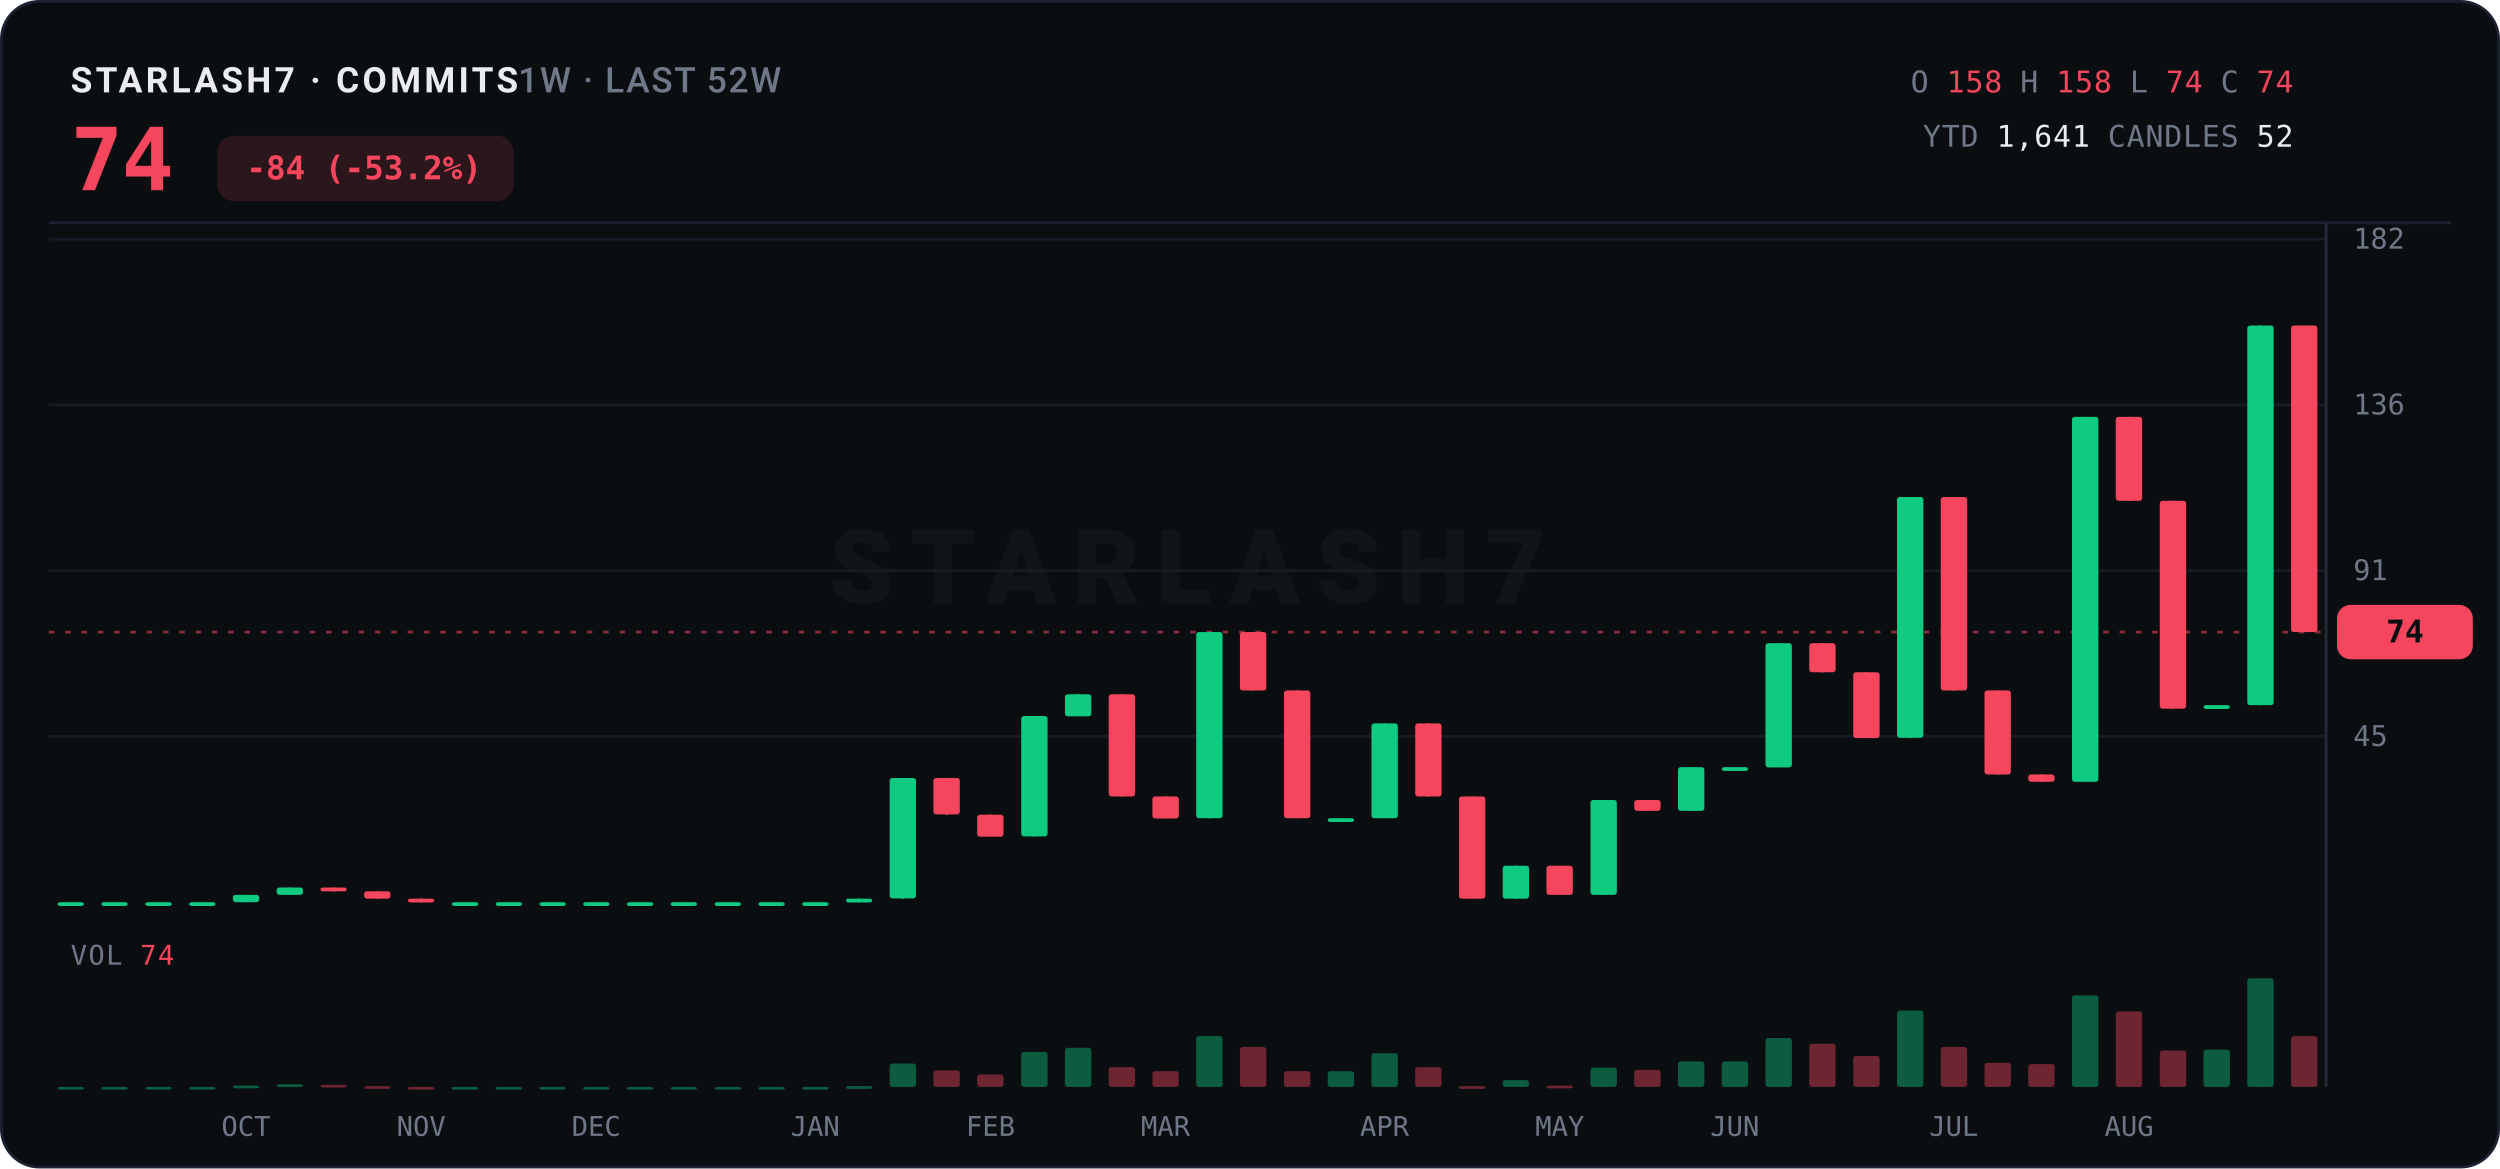
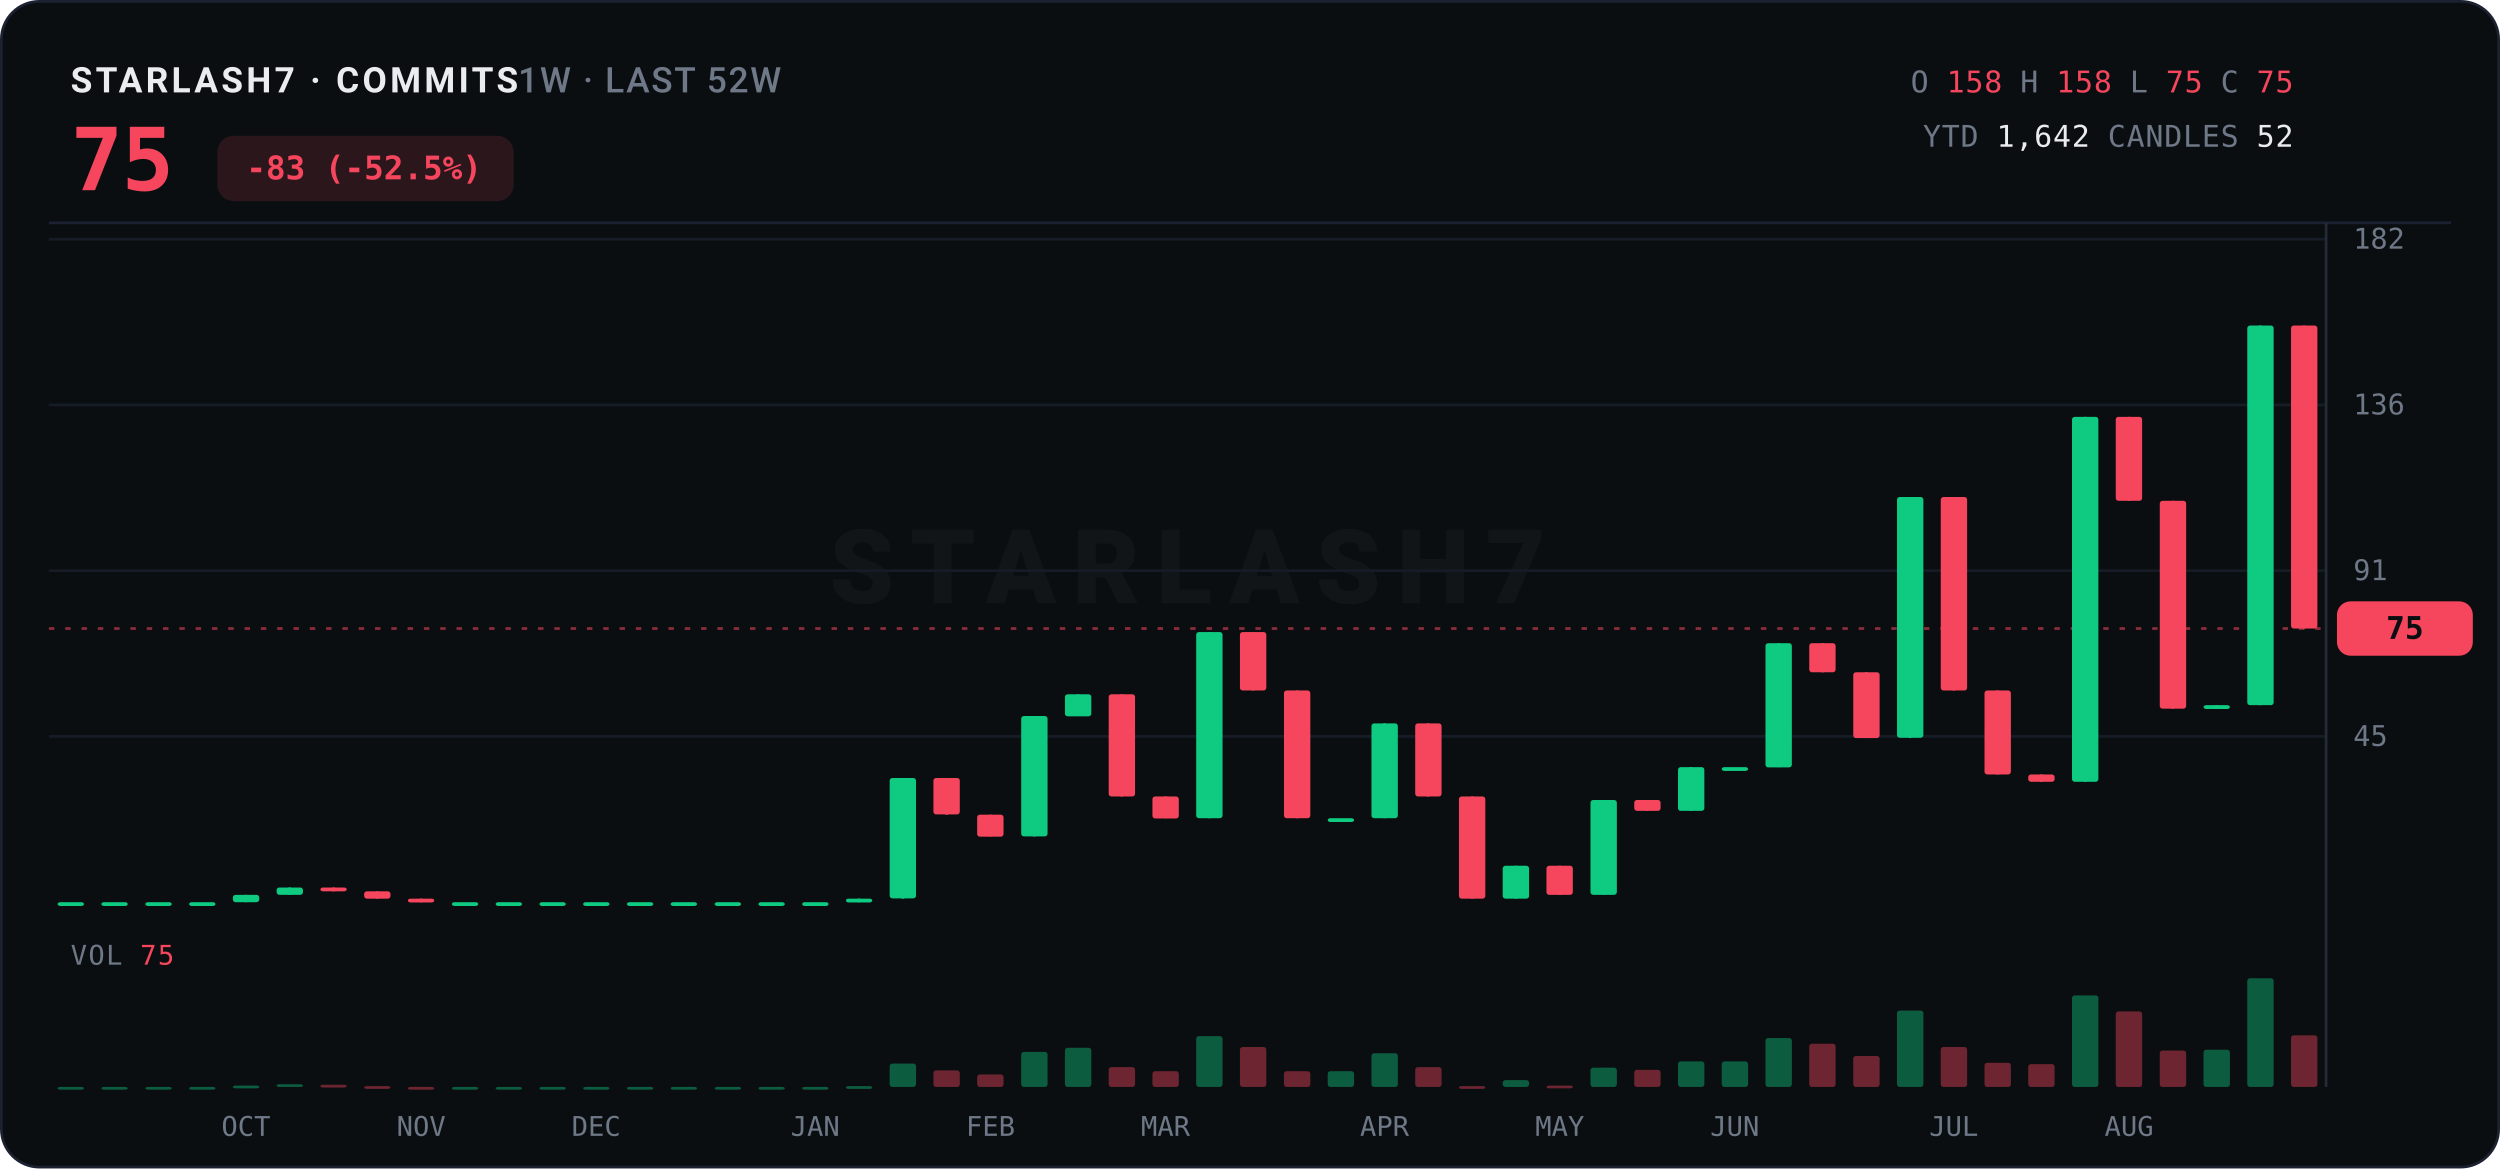
<svg xmlns="http://www.w3.org/2000/svg" width="920" height="430" viewBox="0 0 920 430">
  <rect x="0.5" y="0.5" width="919" height="429" rx="14" fill="#0B0E11" stroke="#1B2130" />
  <text x="26" y="34" font-family="ui-sans-serif,system-ui,-apple-system,'Segoe UI',Roboto,sans-serif" font-size="13" font-weight="700" letter-spacing="1.2" fill="#EAECEF">STARLASH7 · COMMITS<tspan fill="#6E7887" font-weight="500" letter-spacing="0.6">  1W · LAST 52W</tspan>
  </text>
-   <text x="26" y="70" font-family="ui-monospace,'SF Mono',SFMono-Regular,Menlo,Consolas,monospace" font-size="32" font-weight="800" fill="#F6465D" letter-spacing="-0.5">74</text>
+   <text x="26" y="70" font-family="ui-monospace,'SF Mono',SFMono-Regular,Menlo,Consolas,monospace" font-size="32" font-weight="800" fill="#F6465D" letter-spacing="-0.5">75</text>
  <rect x="80" y="50" width="109" height="24" rx="6" fill="#F6465D" opacity="0.14" />
-   <text x="134" y="66" text-anchor="middle" font-family="ui-monospace,'SF Mono',SFMono-Regular,Menlo,Consolas,monospace" font-size="12" font-weight="700" fill="#F6465D">-84 (-53.2%)</text>
+   <text x="134" y="66" text-anchor="middle" font-family="ui-monospace,'SF Mono',SFMono-Regular,Menlo,Consolas,monospace" font-size="12" font-weight="700" fill="#F6465D">-83 (-52.5%)</text>
  <text x="844" y="34" text-anchor="end" font-family="ui-monospace,'SF Mono',SFMono-Regular,Menlo,Consolas,monospace" font-size="11" letter-spacing="0.3">
    <tspan fill="#6E7887">O</tspan>
    <tspan fill="#F6465D">158</tspan>
    <tspan fill="#6E7887">H</tspan>
    <tspan fill="#F6465D">158</tspan>
    <tspan fill="#6E7887">L</tspan>
-     <tspan fill="#F6465D">74</tspan>
+     <tspan fill="#F6465D">75</tspan>
    <tspan fill="#6E7887">C</tspan>
-     <tspan fill="#F6465D">74</tspan>
+     <tspan fill="#F6465D">75</tspan>
  </text>
  <text x="844" y="54" text-anchor="end" font-family="ui-monospace,'SF Mono',SFMono-Regular,Menlo,Consolas,monospace" font-size="11" letter-spacing="0.3">
    <tspan fill="#6E7887">YTD</tspan>
-     <tspan fill="#EAECEF">1,641</tspan>
+     <tspan fill="#EAECEF">1,642</tspan>
    <tspan fill="#6E7887">CANDLES</tspan>
    <tspan fill="#EAECEF">52</tspan>
  </text>
  <line x1="18" y1="82" x2="902" y2="82" stroke="#1B2130" stroke-width="1" />
  <text x="437.0" y="222.0" text-anchor="middle" font-family="ui-sans-serif,system-ui,-apple-system,'Segoe UI',Roboto,sans-serif" font-size="38" font-weight="800" letter-spacing="6" fill="#EAECEF" opacity="0.035">STARLASH7</text>
  <line x1="18" y1="271.0" x2="856" y2="271.0" stroke="#161C26" stroke-width="1" />
  <text x="866" y="274.5" font-family="ui-monospace,'SF Mono',SFMono-Regular,Menlo,Consolas,monospace" font-size="10.5" fill="#6E7887">45</text>
  <line x1="18" y1="210.0" x2="856" y2="210.0" stroke="#161C26" stroke-width="1" />
  <text x="866" y="213.5" font-family="ui-monospace,'SF Mono',SFMono-Regular,Menlo,Consolas,monospace" font-size="10.5" fill="#6E7887">91</text>
  <line x1="18" y1="149.0" x2="856" y2="149.0" stroke="#161C26" stroke-width="1" />
  <text x="866" y="152.5" font-family="ui-monospace,'SF Mono',SFMono-Regular,Menlo,Consolas,monospace" font-size="10.5" fill="#6E7887">136</text>
  <line x1="18" y1="88.0" x2="856" y2="88.0" stroke="#161C26" stroke-width="1" />
  <text x="866" y="91.5" font-family="ui-monospace,'SF Mono',SFMono-Regular,Menlo,Consolas,monospace" font-size="10.5" fill="#6E7887">182</text>
  <line x1="856" y1="82" x2="856" y2="400" stroke="#242B38" stroke-width="1" />
-   <line x1="18" y1="232.6" x2="856" y2="232.6" stroke="#F6465D" stroke-width="1" stroke-dasharray="2 4" opacity="0.55" />
-   <rect x="860" y="222.6" width="50" height="20" rx="5" fill="#F6465D" />
-   <text x="885.0" y="236.4" text-anchor="middle" font-family="ui-monospace,'SF Mono',SFMono-Regular,Menlo,Consolas,monospace" font-size="11.5" font-weight="800" fill="#0B0E11">74</text>
+   <line x1="18" y1="231.3" x2="856" y2="231.3" stroke="#F6465D" stroke-width="1" stroke-dasharray="2 4" opacity="0.55" />
+   <rect x="860" y="221.3" width="50" height="20" rx="5" fill="#F6465D" />
+   <text x="885.0" y="235.1" text-anchor="middle" font-family="ui-monospace,'SF Mono',SFMono-Regular,Menlo,Consolas,monospace" font-size="11.5" font-weight="800" fill="#0B0E11">75</text>
  <line x1="26.1" y1="332.0" x2="26.1" y2="332.0" stroke="#0ECB81" stroke-width="1" />
  <rect x="21.2" y="332.0" width="9.7" height="1.4" rx="1" fill="#0ECB81" />
  <line x1="42.2" y1="332.0" x2="42.2" y2="332.0" stroke="#0ECB81" stroke-width="1" />
  <rect x="37.3" y="332.0" width="9.7" height="1.4" rx="1" fill="#0ECB81" />
  <line x1="58.3" y1="332.0" x2="58.3" y2="332.0" stroke="#0ECB81" stroke-width="1" />
  <rect x="53.5" y="332.0" width="9.7" height="1.4" rx="1" fill="#0ECB81" />
  <line x1="74.4" y1="332.0" x2="74.4" y2="332.0" stroke="#0ECB81" stroke-width="1" />
  <rect x="69.6" y="332.0" width="9.7" height="1.4" rx="1" fill="#0ECB81" />
  <line x1="90.5" y1="329.3" x2="90.5" y2="332.0" stroke="#0ECB81" stroke-width="1" />
  <rect x="85.7" y="329.3" width="9.7" height="2.7" rx="1" fill="#0ECB81" />
  <line x1="106.6" y1="326.6" x2="106.6" y2="329.3" stroke="#0ECB81" stroke-width="1" />
  <rect x="101.8" y="326.6" width="9.7" height="2.7" rx="1" fill="#0ECB81" />
  <line x1="122.8" y1="326.6" x2="122.8" y2="328.0" stroke="#F6465D" stroke-width="1" />
  <rect x="117.9" y="326.6" width="9.7" height="1.4" rx="1" fill="#F6465D" />
  <line x1="138.9" y1="328.0" x2="138.9" y2="330.7" stroke="#F6465D" stroke-width="1" />
  <rect x="134.0" y="328.0" width="9.7" height="2.7" rx="1" fill="#F6465D" />
  <line x1="155.0" y1="330.7" x2="155.0" y2="332.0" stroke="#F6465D" stroke-width="1" />
  <rect x="150.1" y="330.7" width="9.7" height="1.4" rx="1" fill="#F6465D" />
  <line x1="171.1" y1="332.0" x2="171.1" y2="332.0" stroke="#0ECB81" stroke-width="1" />
  <rect x="166.3" y="332.0" width="9.7" height="1.4" rx="1" fill="#0ECB81" />
  <line x1="187.2" y1="332.0" x2="187.2" y2="332.0" stroke="#0ECB81" stroke-width="1" />
  <rect x="182.4" y="332.0" width="9.7" height="1.4" rx="1" fill="#0ECB81" />
  <line x1="203.3" y1="332.0" x2="203.3" y2="332.0" stroke="#0ECB81" stroke-width="1" />
  <rect x="198.5" y="332.0" width="9.7" height="1.4" rx="1" fill="#0ECB81" />
  <line x1="219.4" y1="332.0" x2="219.4" y2="332.0" stroke="#0ECB81" stroke-width="1" />
  <rect x="214.6" y="332.0" width="9.7" height="1.4" rx="1" fill="#0ECB81" />
  <line x1="235.6" y1="332.0" x2="235.6" y2="332.0" stroke="#0ECB81" stroke-width="1" />
  <rect x="230.7" y="332.0" width="9.7" height="1.4" rx="1" fill="#0ECB81" />
  <line x1="251.7" y1="332.0" x2="251.7" y2="332.0" stroke="#0ECB81" stroke-width="1" />
  <rect x="246.8" y="332.0" width="9.7" height="1.4" rx="1" fill="#0ECB81" />
  <line x1="267.8" y1="332.0" x2="267.8" y2="332.0" stroke="#0ECB81" stroke-width="1" />
  <rect x="263.0" y="332.0" width="9.7" height="1.4" rx="1" fill="#0ECB81" />
  <line x1="283.9" y1="332.0" x2="283.9" y2="332.0" stroke="#0ECB81" stroke-width="1" />
  <rect x="279.1" y="332.0" width="9.7" height="1.4" rx="1" fill="#0ECB81" />
  <line x1="300.0" y1="332.0" x2="300.0" y2="332.0" stroke="#0ECB81" stroke-width="1" />
  <rect x="295.2" y="332.0" width="9.7" height="1.4" rx="1" fill="#0ECB81" />
  <line x1="316.1" y1="330.7" x2="316.1" y2="332.0" stroke="#0ECB81" stroke-width="1" />
  <rect x="311.3" y="330.7" width="9.7" height="1.4" rx="1" fill="#0ECB81" />
  <line x1="332.3" y1="286.3" x2="332.3" y2="330.7" stroke="#0ECB81" stroke-width="1" />
  <rect x="327.4" y="286.3" width="9.7" height="44.3" rx="1" fill="#0ECB81" />
  <line x1="348.4" y1="286.3" x2="348.4" y2="299.8" stroke="#F6465D" stroke-width="1" />
  <rect x="343.5" y="286.3" width="9.7" height="13.4" rx="1" fill="#F6465D" />
  <line x1="364.5" y1="299.8" x2="364.5" y2="307.8" stroke="#F6465D" stroke-width="1" />
  <rect x="359.6" y="299.8" width="9.7" height="8.1" rx="1" fill="#F6465D" />
  <line x1="380.6" y1="263.5" x2="380.6" y2="307.8" stroke="#0ECB81" stroke-width="1" />
  <rect x="375.8" y="263.5" width="9.7" height="44.3" rx="1" fill="#0ECB81" />
  <line x1="396.7" y1="255.5" x2="396.7" y2="263.5" stroke="#0ECB81" stroke-width="1" />
  <rect x="391.9" y="255.5" width="9.7" height="8.1" rx="1" fill="#0ECB81" />
  <line x1="412.8" y1="255.5" x2="412.8" y2="293.1" stroke="#F6465D" stroke-width="1" />
  <rect x="408.0" y="255.5" width="9.7" height="37.6" rx="1" fill="#F6465D" />
  <line x1="428.9" y1="293.1" x2="428.9" y2="301.1" stroke="#F6465D" stroke-width="1" />
  <rect x="424.1" y="293.1" width="9.7" height="8.1" rx="1" fill="#F6465D" />
  <line x1="445.1" y1="232.6" x2="445.1" y2="301.1" stroke="#0ECB81" stroke-width="1" />
  <rect x="440.2" y="232.6" width="9.7" height="68.5" rx="1" fill="#0ECB81" />
  <line x1="461.2" y1="232.6" x2="461.2" y2="254.1" stroke="#F6465D" stroke-width="1" />
  <rect x="456.3" y="232.6" width="9.7" height="21.5" rx="1" fill="#F6465D" />
  <line x1="477.3" y1="254.1" x2="477.3" y2="301.1" stroke="#F6465D" stroke-width="1" />
  <rect x="472.5" y="254.1" width="9.7" height="47.0" rx="1" fill="#F6465D" />
  <line x1="493.4" y1="301.1" x2="493.4" y2="301.1" stroke="#0ECB81" stroke-width="1" />
  <rect x="488.6" y="301.1" width="9.7" height="1.4" rx="1" fill="#0ECB81" />
  <line x1="509.5" y1="266.2" x2="509.5" y2="301.1" stroke="#0ECB81" stroke-width="1" />
  <rect x="504.7" y="266.2" width="9.7" height="34.9" rx="1" fill="#0ECB81" />
  <line x1="525.6" y1="266.2" x2="525.6" y2="293.1" stroke="#F6465D" stroke-width="1" />
  <rect x="520.8" y="266.2" width="9.7" height="26.9" rx="1" fill="#F6465D" />
  <line x1="541.8" y1="293.1" x2="541.8" y2="330.7" stroke="#F6465D" stroke-width="1" />
  <rect x="536.9" y="293.1" width="9.7" height="37.6" rx="1" fill="#F6465D" />
  <line x1="557.9" y1="318.6" x2="557.9" y2="330.7" stroke="#0ECB81" stroke-width="1" />
  <rect x="553.0" y="318.6" width="9.7" height="12.1" rx="1" fill="#0ECB81" />
  <line x1="574.0" y1="318.6" x2="574.0" y2="329.3" stroke="#F6465D" stroke-width="1" />
  <rect x="569.1" y="318.6" width="9.7" height="10.7" rx="1" fill="#F6465D" />
  <line x1="590.1" y1="294.4" x2="590.1" y2="329.3" stroke="#0ECB81" stroke-width="1" />
  <rect x="585.3" y="294.4" width="9.7" height="34.9" rx="1" fill="#0ECB81" />
  <line x1="606.2" y1="294.4" x2="606.2" y2="298.4" stroke="#F6465D" stroke-width="1" />
  <rect x="601.4" y="294.4" width="9.7" height="4.0" rx="1" fill="#F6465D" />
  <line x1="622.3" y1="282.3" x2="622.3" y2="298.4" stroke="#0ECB81" stroke-width="1" />
  <rect x="617.5" y="282.3" width="9.7" height="16.1" rx="1" fill="#0ECB81" />
  <line x1="638.4" y1="282.3" x2="638.4" y2="282.3" stroke="#0ECB81" stroke-width="1" />
  <rect x="633.6" y="282.3" width="9.7" height="1.4" rx="1" fill="#0ECB81" />
  <line x1="654.6" y1="236.7" x2="654.6" y2="282.3" stroke="#0ECB81" stroke-width="1" />
  <rect x="649.7" y="236.7" width="9.7" height="45.7" rx="1" fill="#0ECB81" />
  <line x1="670.7" y1="236.7" x2="670.7" y2="247.4" stroke="#F6465D" stroke-width="1" />
  <rect x="665.8" y="236.7" width="9.7" height="10.7" rx="1" fill="#F6465D" />
  <line x1="686.8" y1="247.4" x2="686.8" y2="271.6" stroke="#F6465D" stroke-width="1" />
  <rect x="682.0" y="247.4" width="9.7" height="24.2" rx="1" fill="#F6465D" />
  <line x1="702.9" y1="182.9" x2="702.9" y2="271.6" stroke="#0ECB81" stroke-width="1" />
  <rect x="698.1" y="182.9" width="9.7" height="88.6" rx="1" fill="#0ECB81" />
  <line x1="719.0" y1="182.9" x2="719.0" y2="254.1" stroke="#F6465D" stroke-width="1" />
  <rect x="714.2" y="182.9" width="9.7" height="71.2" rx="1" fill="#F6465D" />
  <line x1="735.1" y1="254.1" x2="735.1" y2="285.0" stroke="#F6465D" stroke-width="1" />
  <rect x="730.3" y="254.1" width="9.7" height="30.9" rx="1" fill="#F6465D" />
  <line x1="751.2" y1="285.0" x2="751.2" y2="287.7" stroke="#F6465D" stroke-width="1" />
  <rect x="746.4" y="285.0" width="9.7" height="2.7" rx="1" fill="#F6465D" />
  <line x1="767.4" y1="153.4" x2="767.4" y2="287.7" stroke="#0ECB81" stroke-width="1" />
  <rect x="762.5" y="153.4" width="9.7" height="134.3" rx="1" fill="#0ECB81" />
  <line x1="783.5" y1="153.4" x2="783.5" y2="184.3" stroke="#F6465D" stroke-width="1" />
  <rect x="778.6" y="153.4" width="9.7" height="30.9" rx="1" fill="#F6465D" />
  <line x1="799.6" y1="184.3" x2="799.6" y2="260.8" stroke="#F6465D" stroke-width="1" />
  <rect x="794.8" y="184.3" width="9.7" height="76.5" rx="1" fill="#F6465D" />
  <line x1="815.7" y1="259.5" x2="815.7" y2="260.8" stroke="#0ECB81" stroke-width="1" />
  <rect x="810.9" y="259.5" width="9.7" height="1.4" rx="1" fill="#0ECB81" />
  <line x1="831.8" y1="119.8" x2="831.8" y2="259.5" stroke="#0ECB81" stroke-width="1" />
  <rect x="827.0" y="119.8" width="9.7" height="139.7" rx="1" fill="#0ECB81" />
-   <line x1="847.9" y1="119.8" x2="847.9" y2="232.6" stroke="#F6465D" stroke-width="1" />
-   <rect x="843.1" y="119.8" width="9.7" height="112.8" rx="1" fill="#F6465D" />
-   <text x="26" y="355" font-family="ui-monospace,'SF Mono',SFMono-Regular,Menlo,Consolas,monospace" font-size="10" letter-spacing="0.5" fill="#6E7887">VOL <tspan fill="#F6465D">74</tspan>
+   <line x1="847.9" y1="119.8" x2="847.9" y2="231.3" stroke="#F6465D" stroke-width="1" />
+   <rect x="843.1" y="119.8" width="9.7" height="111.5" rx="1" fill="#F6465D" />
+   <text x="26" y="355" font-family="ui-monospace,'SF Mono',SFMono-Regular,Menlo,Consolas,monospace" font-size="10" letter-spacing="0.5" fill="#6E7887">VOL <tspan fill="#F6465D">75</tspan>
  </text>
  <rect x="21.2" y="400.0" width="9.7" height="1.0" rx="1" fill="#0ECB81" opacity="0.42" />
  <rect x="37.3" y="400.0" width="9.7" height="1.0" rx="1" fill="#0ECB81" opacity="0.42" />
  <rect x="53.5" y="400.0" width="9.7" height="1.0" rx="1" fill="#0ECB81" opacity="0.42" />
  <rect x="69.6" y="400.0" width="9.7" height="1.0" rx="1" fill="#0ECB81" opacity="0.42" />
  <rect x="85.7" y="399.5" width="9.7" height="1.0" rx="1" fill="#0ECB81" opacity="0.42" />
  <rect x="101.8" y="399.0" width="9.7" height="1.0" rx="1" fill="#0ECB81" opacity="0.42" />
  <rect x="117.9" y="399.2" width="9.7" height="1.0" rx="1" fill="#F6465D" opacity="0.42" />
  <rect x="134.0" y="399.7" width="9.7" height="1.0" rx="1" fill="#F6465D" opacity="0.42" />
  <rect x="150.1" y="400.0" width="9.7" height="1.0" rx="1" fill="#F6465D" opacity="0.42" />
  <rect x="166.3" y="400.0" width="9.7" height="1.0" rx="1" fill="#0ECB81" opacity="0.42" />
  <rect x="182.4" y="400.0" width="9.7" height="1.0" rx="1" fill="#0ECB81" opacity="0.42" />
  <rect x="198.5" y="400.0" width="9.7" height="1.0" rx="1" fill="#0ECB81" opacity="0.42" />
  <rect x="214.6" y="400.0" width="9.7" height="1.0" rx="1" fill="#0ECB81" opacity="0.42" />
  <rect x="230.7" y="400.0" width="9.7" height="1.0" rx="1" fill="#0ECB81" opacity="0.42" />
  <rect x="246.8" y="400.0" width="9.7" height="1.0" rx="1" fill="#0ECB81" opacity="0.42" />
  <rect x="263.0" y="400.0" width="9.7" height="1.0" rx="1" fill="#0ECB81" opacity="0.42" />
  <rect x="279.1" y="400.0" width="9.7" height="1.0" rx="1" fill="#0ECB81" opacity="0.42" />
  <rect x="295.2" y="400.0" width="9.7" height="1.0" rx="1" fill="#0ECB81" opacity="0.42" />
  <rect x="311.3" y="399.7" width="9.7" height="1.0" rx="1" fill="#0ECB81" opacity="0.42" />
  <rect x="327.4" y="391.4" width="9.7" height="8.6" rx="1" fill="#0ECB81" opacity="0.42" />
  <rect x="343.5" y="393.9" width="9.7" height="6.1" rx="1" fill="#F6465D" opacity="0.42" />
  <rect x="359.6" y="395.4" width="9.7" height="4.6" rx="1" fill="#F6465D" opacity="0.42" />
  <rect x="375.8" y="387.1" width="9.7" height="12.9" rx="1" fill="#0ECB81" opacity="0.42" />
  <rect x="391.9" y="385.6" width="9.7" height="14.4" rx="1" fill="#0ECB81" opacity="0.42" />
  <rect x="408.0" y="392.7" width="9.7" height="7.3" rx="1" fill="#F6465D" opacity="0.42" />
  <rect x="424.1" y="394.2" width="9.7" height="5.8" rx="1" fill="#F6465D" opacity="0.42" />
  <rect x="440.2" y="381.3" width="9.7" height="18.7" rx="1" fill="#0ECB81" opacity="0.42" />
  <rect x="456.3" y="385.3" width="9.7" height="14.7" rx="1" fill="#F6465D" opacity="0.42" />
  <rect x="472.5" y="394.2" width="9.7" height="5.8" rx="1" fill="#F6465D" opacity="0.42" />
  <rect x="488.6" y="394.2" width="9.7" height="5.8" rx="1" fill="#0ECB81" opacity="0.42" />
  <rect x="504.7" y="387.6" width="9.7" height="12.4" rx="1" fill="#0ECB81" opacity="0.42" />
  <rect x="520.8" y="392.7" width="9.7" height="7.3" rx="1" fill="#F6465D" opacity="0.42" />
  <rect x="536.9" y="399.7" width="9.7" height="1.0" rx="1" fill="#F6465D" opacity="0.42" />
  <rect x="553.0" y="397.5" width="9.7" height="2.5" rx="1" fill="#0ECB81" opacity="0.42" />
  <rect x="569.1" y="399.5" width="9.7" height="1.0" rx="1" fill="#F6465D" opacity="0.42" />
  <rect x="585.3" y="392.9" width="9.7" height="7.1" rx="1" fill="#0ECB81" opacity="0.42" />
  <rect x="601.4" y="393.7" width="9.7" height="6.3" rx="1" fill="#F6465D" opacity="0.42" />
  <rect x="617.5" y="390.6" width="9.7" height="9.4" rx="1" fill="#0ECB81" opacity="0.42" />
  <rect x="633.6" y="390.6" width="9.7" height="9.4" rx="1" fill="#0ECB81" opacity="0.42" />
  <rect x="649.7" y="382.0" width="9.7" height="18.0" rx="1" fill="#0ECB81" opacity="0.42" />
  <rect x="665.8" y="384.1" width="9.7" height="15.9" rx="1" fill="#F6465D" opacity="0.42" />
  <rect x="682.0" y="388.6" width="9.7" height="11.4" rx="1" fill="#F6465D" opacity="0.42" />
  <rect x="698.1" y="371.9" width="9.7" height="28.1" rx="1" fill="#0ECB81" opacity="0.42" />
  <rect x="714.2" y="385.3" width="9.7" height="14.7" rx="1" fill="#F6465D" opacity="0.42" />
  <rect x="730.3" y="391.1" width="9.7" height="8.9" rx="1" fill="#F6465D" opacity="0.42" />
  <rect x="746.4" y="391.6" width="9.7" height="8.4" rx="1" fill="#F6465D" opacity="0.42" />
  <rect x="762.5" y="366.3" width="9.7" height="33.7" rx="1" fill="#0ECB81" opacity="0.42" />
  <rect x="778.6" y="372.2" width="9.7" height="27.8" rx="1" fill="#F6465D" opacity="0.42" />
  <rect x="794.8" y="386.6" width="9.7" height="13.4" rx="1" fill="#F6465D" opacity="0.42" />
  <rect x="810.9" y="386.3" width="9.7" height="13.7" rx="1" fill="#0ECB81" opacity="0.42" />
  <rect x="827.0" y="360.0" width="9.7" height="40.0" rx="1" fill="#0ECB81" opacity="0.42" />
-   <rect x="843.1" y="381.3" width="9.7" height="18.7" rx="1" fill="#F6465D" opacity="0.42" />
+   <rect x="843.1" y="381.0" width="9.7" height="19.0" rx="1" fill="#F6465D" opacity="0.42" />
  <text x="90.5" y="418" text-anchor="middle" font-family="ui-monospace,'SF Mono',SFMono-Regular,Menlo,Consolas,monospace" font-size="10" fill="#6E7887">OCT</text>
  <text x="155.0" y="418" text-anchor="middle" font-family="ui-monospace,'SF Mono',SFMono-Regular,Menlo,Consolas,monospace" font-size="10" fill="#6E7887">NOV</text>
  <text x="219.4" y="418" text-anchor="middle" font-family="ui-monospace,'SF Mono',SFMono-Regular,Menlo,Consolas,monospace" font-size="10" fill="#6E7887">DEC</text>
  <text x="300.0" y="418" text-anchor="middle" font-family="ui-monospace,'SF Mono',SFMono-Regular,Menlo,Consolas,monospace" font-size="10" fill="#6E7887">JAN</text>
  <text x="364.5" y="418" text-anchor="middle" font-family="ui-monospace,'SF Mono',SFMono-Regular,Menlo,Consolas,monospace" font-size="10" fill="#6E7887">FEB</text>
  <text x="428.9" y="418" text-anchor="middle" font-family="ui-monospace,'SF Mono',SFMono-Regular,Menlo,Consolas,monospace" font-size="10" fill="#6E7887">MAR</text>
  <text x="509.5" y="418" text-anchor="middle" font-family="ui-monospace,'SF Mono',SFMono-Regular,Menlo,Consolas,monospace" font-size="10" fill="#6E7887">APR</text>
  <text x="574.0" y="418" text-anchor="middle" font-family="ui-monospace,'SF Mono',SFMono-Regular,Menlo,Consolas,monospace" font-size="10" fill="#6E7887">MAY</text>
  <text x="638.4" y="418" text-anchor="middle" font-family="ui-monospace,'SF Mono',SFMono-Regular,Menlo,Consolas,monospace" font-size="10" fill="#6E7887">JUN</text>
  <text x="719.0" y="418" text-anchor="middle" font-family="ui-monospace,'SF Mono',SFMono-Regular,Menlo,Consolas,monospace" font-size="10" fill="#6E7887">JUL</text>
  <text x="783.5" y="418" text-anchor="middle" font-family="ui-monospace,'SF Mono',SFMono-Regular,Menlo,Consolas,monospace" font-size="10" fill="#6E7887">AUG</text>
</svg>
